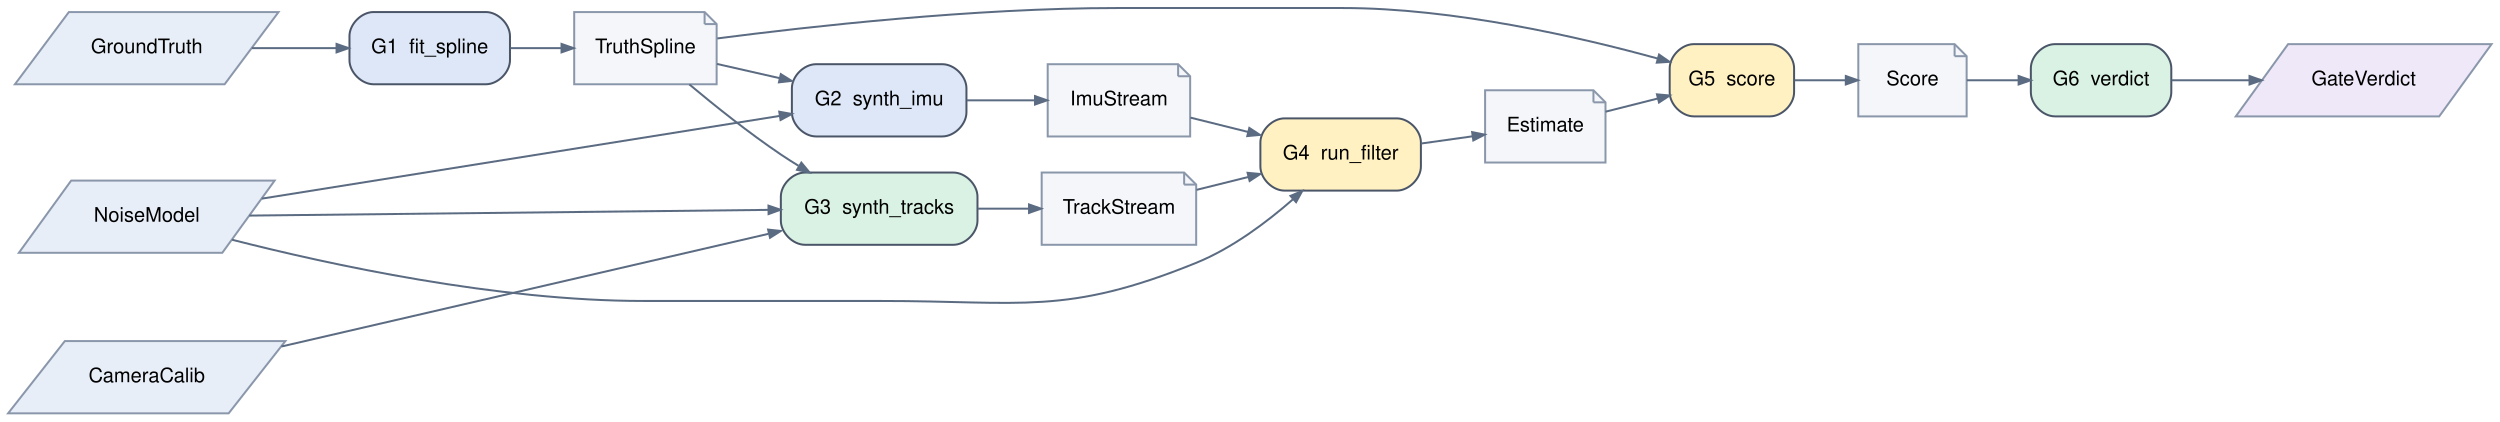
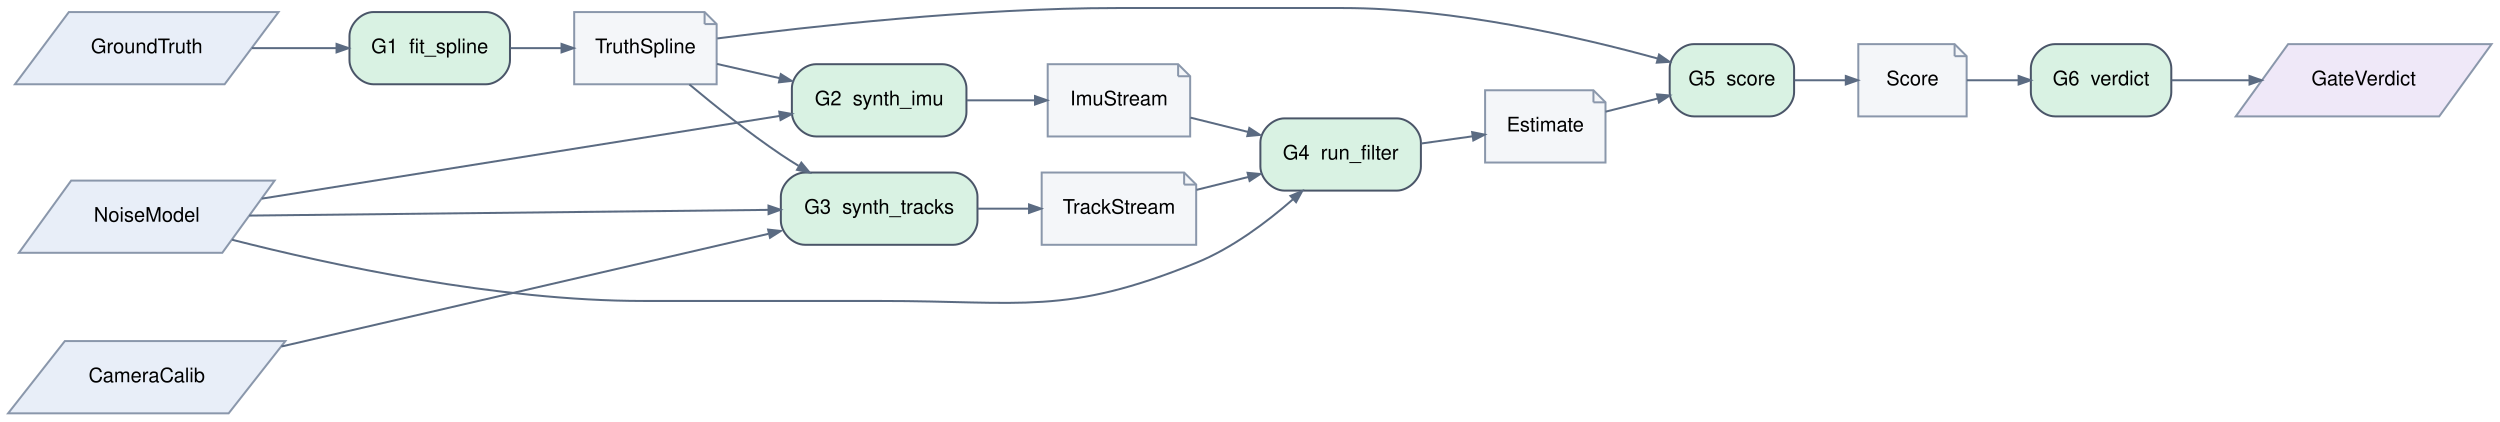
<svg xmlns="http://www.w3.org/2000/svg" width="1246pt" height="210pt" viewBox="0.00 0.00 1245.83 210.00">
  <g id="graph0" class="graph" transform="scale(1 1) rotate(0) translate(4 206)">
    <g id="node1" class="node">
      <polygon fill="#e8eef8" stroke="#8a97ab" points="134.74,-200 30.24,-200 3.36,-164 107.86,-164 134.74,-200" />
      <text text-anchor="middle" x="69.05" y="-179.5" font-family="Helvetica,sans-Serif" font-size="10.00">GroundTruth</text>
    </g>
    <g id="node10" class="node">
-       <path fill="#dde7f7" stroke="#4a5568" d="M238.09,-200C238.09,-200 182.09,-200 182.09,-200 176.09,-200 170.09,-194 170.09,-188 170.09,-188 170.09,-176 170.09,-176 170.09,-170 176.09,-164 182.09,-164 182.09,-164 238.09,-164 238.09,-164 244.09,-164 250.09,-170 250.09,-176 250.09,-176 250.09,-188 250.09,-188 250.09,-194 244.09,-200 238.09,-200" />
+       <path fill="#d9f2e3" stroke="#4a5568" d="M238.09,-200C238.09,-200 182.09,-200 182.09,-200 176.09,-200 170.09,-194 170.09,-188 170.09,-188 170.09,-176 170.09,-176 170.09,-170 176.09,-164 182.09,-164 182.09,-164 238.09,-164 238.09,-164 244.09,-164 250.09,-170 250.09,-176 250.09,-176 250.09,-188 250.09,-188 250.09,-194 244.09,-200 238.09,-200" />
      <text text-anchor="middle" x="210.09" y="-179.5" font-family="Helvetica,sans-Serif" font-size="10.00">G1  fit_spline</text>
    </g>
    <g id="edge1" class="edge">
      <path fill="none" stroke="#5b6b82" d="M121.43,-182C135.25,-182 150.1,-182 163.57,-182" />
      <polygon fill="#5b6b82" stroke="#5b6b82" points="163.66,-184.1 169.66,-182 163.66,-179.9 163.66,-184.1" />
    </g>
    <g id="node2" class="node">
      <polygon fill="#e8eef8" stroke="#8a97ab" points="132.79,-116 31.39,-116 5.31,-80 106.7,-80 132.79,-116" />
      <text text-anchor="middle" x="69.05" y="-95.5" font-family="Helvetica,sans-Serif" font-size="10.00">NoiseModel</text>
    </g>
    <g id="node11" class="node">
-       <path fill="#dde7f7" stroke="#4a5568" d="M465.59,-174C465.59,-174 402.59,-174 402.59,-174 396.59,-174 390.59,-168 390.59,-162 390.59,-162 390.59,-150 390.59,-150 390.59,-144 396.59,-138 402.59,-138 402.59,-138 465.59,-138 465.59,-138 471.59,-138 477.59,-144 477.59,-150 477.59,-150 477.59,-162 477.59,-162 477.59,-168 471.59,-174 465.59,-174" />
+       <path fill="#d9f2e3" stroke="#4a5568" d="M465.59,-174C465.59,-174 402.59,-174 402.59,-174 396.59,-174 390.59,-168 390.59,-162 390.59,-162 390.59,-150 390.59,-150 390.59,-144 396.59,-138 402.59,-138 402.59,-138 465.59,-138 465.59,-138 471.59,-138 477.59,-144 477.59,-150 477.59,-150 477.59,-162 477.59,-162 477.59,-168 471.59,-174 465.59,-174" />
      <text text-anchor="middle" x="434.09" y="-153.5" font-family="Helvetica,sans-Serif" font-size="10.00">G2  synth_imu</text>
    </g>
    <g id="edge4" class="edge">
      <path fill="none" stroke="#5b6b82" d="M126.38,-107C197.09,-118.3 317.22,-137.49 384.23,-148.19" />
      <polygon fill="#5b6b82" stroke="#5b6b82" points="384.29,-150.33 390.55,-149.2 384.95,-146.18 384.29,-150.33" />
    </g>
    <g id="node12" class="node">
      <path fill="#d9f2e3" stroke="#4a5568" d="M471.09,-120C471.09,-120 397.09,-120 397.09,-120 391.09,-120 385.09,-114 385.09,-108 385.09,-108 385.09,-96 385.09,-96 385.09,-90 391.09,-84 397.09,-84 397.09,-84 471.09,-84 471.09,-84 477.09,-84 483.09,-90 483.09,-96 483.09,-96 483.09,-108 483.09,-108 483.09,-114 477.09,-120 471.09,-120" />
      <text text-anchor="middle" x="434.09" y="-99.5" font-family="Helvetica,sans-Serif" font-size="10.00">G3  synth_tracks</text>
    </g>
    <g id="edge8" class="edge">
      <path fill="none" stroke="#5b6b82" d="M120.15,-98.55C188.03,-99.3 308.76,-100.63 378.76,-101.4" />
      <polygon fill="#5b6b82" stroke="#5b6b82" points="378.93,-103.5 384.95,-101.47 378.98,-99.3 378.93,-103.5" />
    </g>
    <g id="node13" class="node">
-       <path fill="#fff1c2" stroke="#4a5568" d="M692.09,-147C692.09,-147 636.09,-147 636.09,-147 630.09,-147 624.09,-141 624.09,-135 624.09,-135 624.09,-123 624.09,-123 624.09,-117 630.09,-111 636.09,-111 636.09,-111 692.09,-111 692.09,-111 698.09,-111 704.09,-117 704.09,-123 704.09,-123 704.09,-135 704.09,-135 704.09,-141 698.09,-147 692.09,-147" />
+       <path fill="#d9f2e3" stroke="#4a5568" d="M692.09,-147C692.09,-147 636.09,-147 636.09,-147 630.09,-147 624.09,-141 624.09,-135 624.09,-135 624.09,-123 624.09,-123 624.09,-117 630.09,-111 636.09,-111 636.09,-111 692.09,-111 692.09,-111 698.09,-111 704.09,-117 704.09,-123 704.09,-123 704.09,-135 704.09,-135 704.09,-141 698.09,-147 692.09,-147" />
      <text text-anchor="middle" x="664.09" y="-126.5" font-family="Helvetica,sans-Serif" font-size="10.00">G4  run_filter</text>
    </g>
    <g id="edge12" class="edge">
      <path fill="none" stroke="#5b6b82" d="M111.56,-86.52C160.27,-74.09 243.65,-56 316.59,-56 316.59,-56 316.59,-56 435.09,-56 505.38,-56 526.96,-48.58 592.09,-75 609.99,-82.26 627.29,-95.26 640.34,-106.68" />
      <polygon fill="#5b6b82" stroke="#5b6b82" points="639.08,-108.37 644.95,-110.81 641.88,-105.24 639.08,-108.37" />
    </g>
    <g id="node3" class="node">
      <polygon fill="#e8eef8" stroke="#8a97ab" points="138.14,-36 28.23,-36 -0.05,0 109.87,0 138.14,-36" />
      <text text-anchor="middle" x="69.05" y="-15.5" font-family="Helvetica,sans-Serif" font-size="10.00">CameraCalib</text>
    </g>
    <g id="edge7" class="edge">
      <path fill="none" stroke="#5b6b82" d="M136.21,-33.31C205.86,-49.42 314.18,-74.49 378.93,-89.47" />
      <polygon fill="#5b6b82" stroke="#5b6b82" points="378.74,-91.58 385.06,-90.89 379.69,-87.49 378.74,-91.58" />
    </g>
    <g id="node4" class="node">
      <polygon fill="#f4f6f9" stroke="#8a97ab" points="347.09,-200 282.09,-200 282.09,-164 353.09,-164 353.09,-194 347.09,-200" />
      <polyline fill="none" stroke="#8a97ab" points="347.09,-200 347.09,-194 " />
      <polyline fill="none" stroke="#8a97ab" points="353.09,-194 347.09,-194 " />
      <text text-anchor="middle" x="317.59" y="-179.5" font-family="Helvetica,sans-Serif" font-size="10.00">TruthSpline</text>
    </g>
    <g id="edge3" class="edge">
      <path fill="none" stroke="#5b6b82" d="M353.26,-174.13C363.05,-171.9 373.9,-169.44 384.35,-167.07" />
      <polygon fill="#5b6b82" stroke="#5b6b82" points="385.07,-169.06 390.46,-165.68 384.14,-164.96 385.07,-169.06" />
    </g>
    <g id="edge6" class="edge">
      <path fill="none" stroke="#5b6b82" d="M339.5,-163.91C352.28,-153.22 369.18,-139.72 385.09,-129 387.92,-127.1 390.89,-125.2 393.91,-123.35" />
      <polygon fill="#5b6b82" stroke="#5b6b82" points="395.31,-124.95 399.37,-120.06 393.14,-121.35 395.31,-124.95" />
    </g>
    <g id="node14" class="node">
-       <path fill="#fff1c2" stroke="#4a5568" d="M878.09,-184C878.09,-184 840.09,-184 840.09,-184 834.09,-184 828.09,-178 828.09,-172 828.09,-172 828.09,-160 828.09,-160 828.09,-154 834.09,-148 840.09,-148 840.09,-148 878.09,-148 878.09,-148 884.09,-148 890.09,-154 890.09,-160 890.09,-160 890.09,-172 890.09,-172 890.09,-178 884.09,-184 878.09,-184" />
+       <path fill="#d9f2e3" stroke="#4a5568" d="M878.09,-184C878.09,-184 840.09,-184 840.09,-184 834.09,-184 828.09,-178 828.09,-172 828.09,-172 828.09,-160 828.09,-160 828.09,-154 834.09,-148 840.09,-148 840.09,-148 878.09,-148 878.09,-148 884.09,-148 890.09,-154 890.09,-160 890.09,-160 890.09,-172 890.09,-172 890.09,-178 884.09,-184 878.09,-184" />
      <text text-anchor="middle" x="859.09" y="-163.5" font-family="Helvetica,sans-Serif" font-size="10.00">G5  score</text>
    </g>
    <g id="edge15" class="edge">
      <path fill="none" stroke="#5b6b82" d="M353.4,-186.84C399.04,-192.76 481.65,-202 552.59,-202 552.59,-202 552.59,-202 665.09,-202 720.58,-202 783.54,-187.44 822.04,-176.84" />
      <polygon fill="#5b6b82" stroke="#5b6b82" points="822.79,-178.81 828,-175.18 821.66,-174.77 822.79,-178.81" />
    </g>
    <g id="node5" class="node">
      <polygon fill="#f4f6f9" stroke="#8a97ab" points="583.09,-174 518.09,-174 518.09,-138 589.09,-138 589.09,-168 583.09,-174" />
      <polyline fill="none" stroke="#8a97ab" points="583.09,-174 583.09,-168 " />
      <polyline fill="none" stroke="#8a97ab" points="589.09,-168 583.09,-168 " />
      <text text-anchor="middle" x="553.59" y="-153.5" font-family="Helvetica,sans-Serif" font-size="10.00">ImuStream</text>
    </g>
    <g id="edge10" class="edge">
      <path fill="none" stroke="#5b6b82" d="M589.22,-147.38C598.36,-145.11 608.37,-142.62 617.97,-140.23" />
      <polygon fill="#5b6b82" stroke="#5b6b82" points="618.58,-142.24 623.89,-138.76 617.56,-138.17 618.58,-142.24" />
    </g>
    <g id="node6" class="node">
      <polygon fill="#f4f6f9" stroke="#8a97ab" points="586.09,-120 515.09,-120 515.09,-84 592.09,-84 592.09,-114 586.09,-120" />
      <polyline fill="none" stroke="#8a97ab" points="586.09,-120 586.09,-114 " />
      <polyline fill="none" stroke="#8a97ab" points="592.09,-114 586.09,-114 " />
      <text text-anchor="middle" x="553.59" y="-99.5" font-family="Helvetica,sans-Serif" font-size="10.00">TrackStream</text>
    </g>
    <g id="edge11" class="edge">
      <path fill="none" stroke="#5b6b82" d="M592.24,-111.37C600.59,-113.45 609.53,-115.67 618.14,-117.81" />
      <polygon fill="#5b6b82" stroke="#5b6b82" points="617.71,-119.87 624.04,-119.28 618.73,-115.8 617.71,-119.87" />
    </g>
    <g id="node7" class="node">
      <polygon fill="#f4f6f9" stroke="#8a97ab" points="790.09,-161 736.09,-161 736.09,-125 796.09,-125 796.09,-155 790.09,-161" />
      <polyline fill="none" stroke="#8a97ab" points="790.09,-161 790.09,-155 " />
      <polyline fill="none" stroke="#8a97ab" points="796.09,-155 790.09,-155 " />
      <text text-anchor="middle" x="766.09" y="-140.5" font-family="Helvetica,sans-Serif" font-size="10.00">Estimate</text>
    </g>
    <g id="edge14" class="edge">
      <path fill="none" stroke="#5b6b82" d="M796.14,-150.34C804.42,-152.43 813.55,-154.74 822.19,-156.92" />
      <polygon fill="#5b6b82" stroke="#5b6b82" points="821.74,-158.98 828.08,-158.41 822.77,-154.91 821.74,-158.98" />
    </g>
    <g id="node8" class="node">
      <polygon fill="#f4f6f9" stroke="#8a97ab" points="970.09,-184 922.09,-184 922.09,-148 976.09,-148 976.09,-178 970.09,-184" />
      <polyline fill="none" stroke="#8a97ab" points="970.09,-184 970.09,-178 " />
      <polyline fill="none" stroke="#8a97ab" points="976.09,-178 970.09,-178 " />
      <text text-anchor="middle" x="949.09" y="-163.5" font-family="Helvetica,sans-Serif" font-size="10.00">Score</text>
    </g>
    <g id="node15" class="node">
      <path fill="#d9f2e3" stroke="#4a5568" d="M1066.09,-184C1066.09,-184 1020.09,-184 1020.09,-184 1014.09,-184 1008.09,-178 1008.09,-172 1008.09,-172 1008.09,-160 1008.09,-160 1008.09,-154 1014.09,-148 1020.09,-148 1020.09,-148 1066.09,-148 1066.09,-148 1072.09,-148 1078.09,-154 1078.09,-160 1078.09,-160 1078.09,-172 1078.09,-172 1078.09,-178 1072.09,-184 1066.09,-184" />
      <text text-anchor="middle" x="1043.09" y="-163.5" font-family="Helvetica,sans-Serif" font-size="10.00">G6  verdict</text>
    </g>
    <g id="edge17" class="edge">
      <path fill="none" stroke="#5b6b82" d="M976.21,-166C984.16,-166 993.1,-166 1001.76,-166" />
      <polygon fill="#5b6b82" stroke="#5b6b82" points="1002,-168.1 1008,-166 1002,-163.9 1002,-168.1" />
    </g>
    <g id="node9" class="node">
      <polygon fill="#efe8f8" stroke="#8a97ab" points="1237.7,-184 1136.31,-184 1110.23,-148 1211.62,-148 1237.7,-184" />
      <text text-anchor="middle" x="1173.96" y="-163.5" font-family="Helvetica,sans-Serif" font-size="10.00">GateVerdict</text>
    </g>
    <g id="edge2" class="edge">
      <path fill="none" stroke="#5b6b82" d="M250.38,-182C258.6,-182 267.28,-182 275.56,-182" />
      <polygon fill="#5b6b82" stroke="#5b6b82" points="275.79,-184.1 281.79,-182 275.79,-179.9 275.79,-184.1" />
    </g>
    <g id="edge5" class="edge">
      <path fill="none" stroke="#5b6b82" d="M477.85,-156C488.82,-156 500.59,-156 511.48,-156" />
      <polygon fill="#5b6b82" stroke="#5b6b82" points="511.77,-158.1 517.77,-156 511.77,-153.9 511.77,-158.1" />
    </g>
    <g id="edge9" class="edge">
      <path fill="none" stroke="#5b6b82" d="M483.23,-102C491.61,-102 500.29,-102 508.56,-102" />
      <polygon fill="#5b6b82" stroke="#5b6b82" points="508.79,-104.1 514.79,-102 508.79,-99.9 508.79,-104.1" />
    </g>
    <g id="edge13" class="edge">
      <path fill="none" stroke="#5b6b82" d="M704.33,-134.49C712.7,-135.67 721.5,-136.9 729.71,-138.05" />
      <polygon fill="#5b6b82" stroke="#5b6b82" points="729.63,-140.16 735.87,-138.91 730.22,-136 729.63,-140.16" />
    </g>
    <g id="edge16" class="edge">
      <path fill="none" stroke="#5b6b82" d="M890.38,-166C898.54,-166 907.4,-166 915.67,-166" />
      <polygon fill="#5b6b82" stroke="#5b6b82" points="915.87,-168.1 921.86,-166 915.86,-163.9 915.87,-168.1" />
    </g>
    <g id="edge18" class="edge">
      <path fill="none" stroke="#5b6b82" d="M1078.29,-166C1090.19,-166 1103.87,-166 1117.06,-166" />
      <polygon fill="#5b6b82" stroke="#5b6b82" points="1117.08,-168.1 1123.08,-166 1117.08,-163.9 1117.08,-168.1" />
    </g>
  </g>
</svg>
